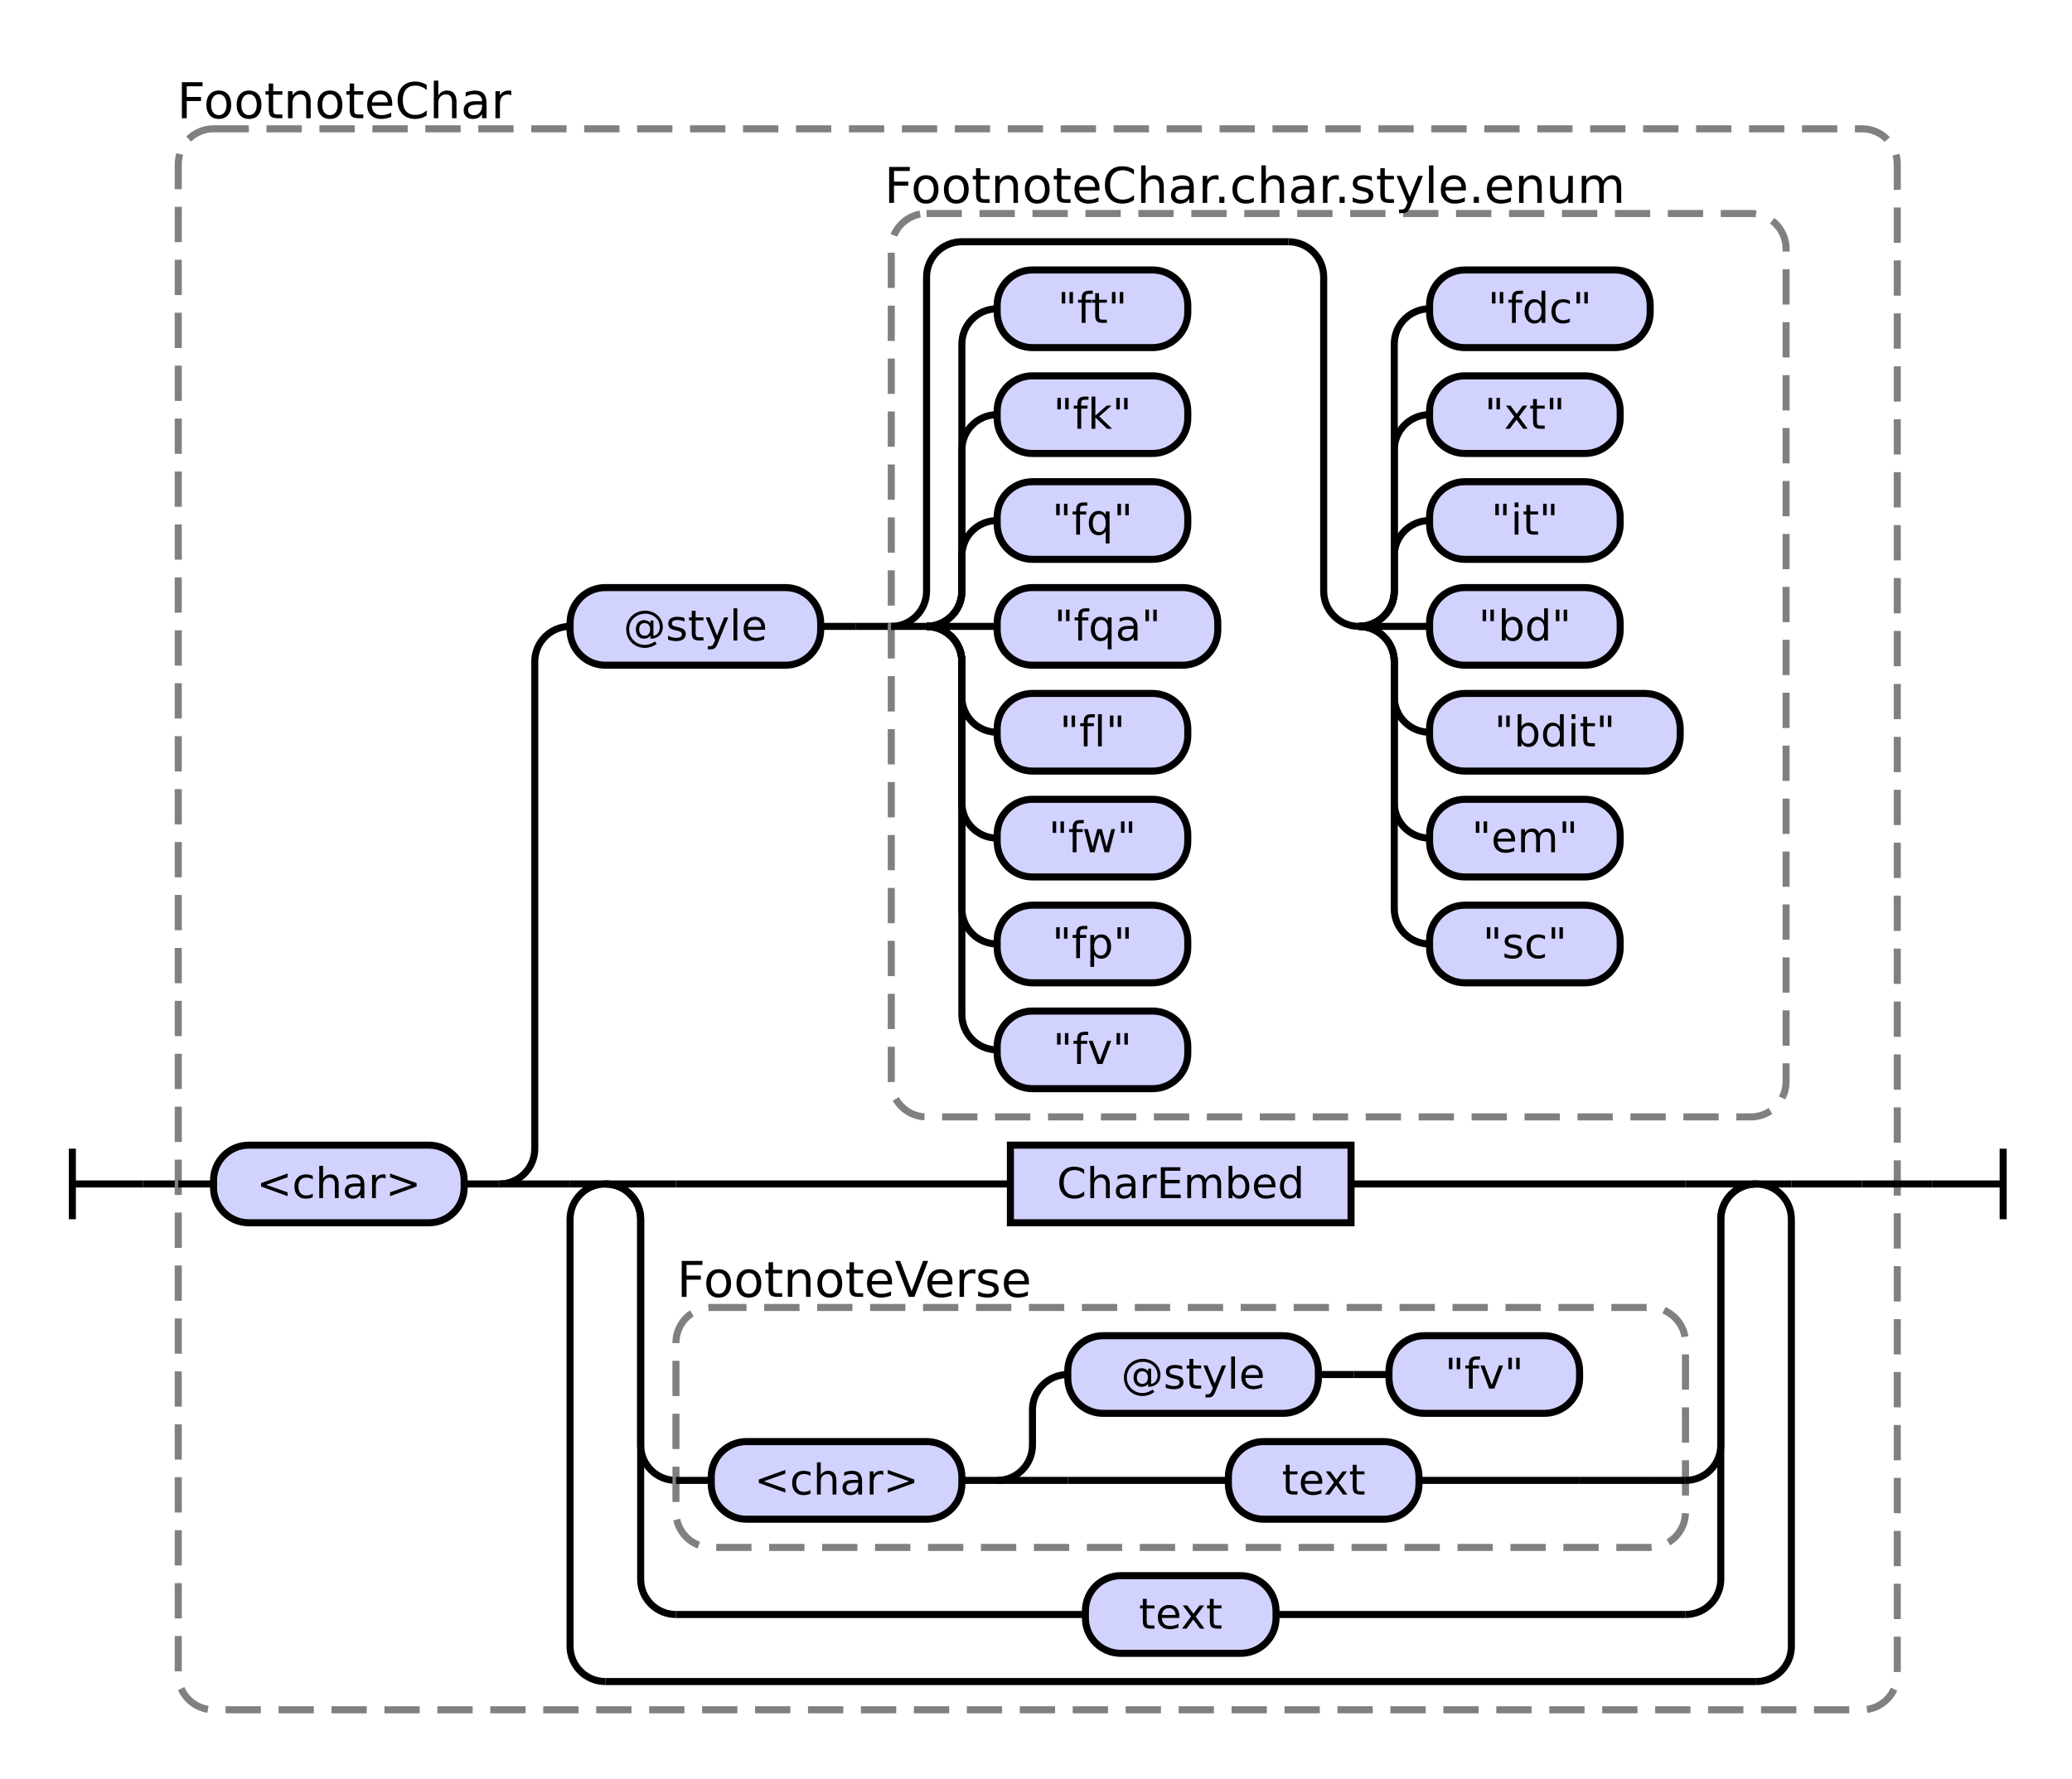
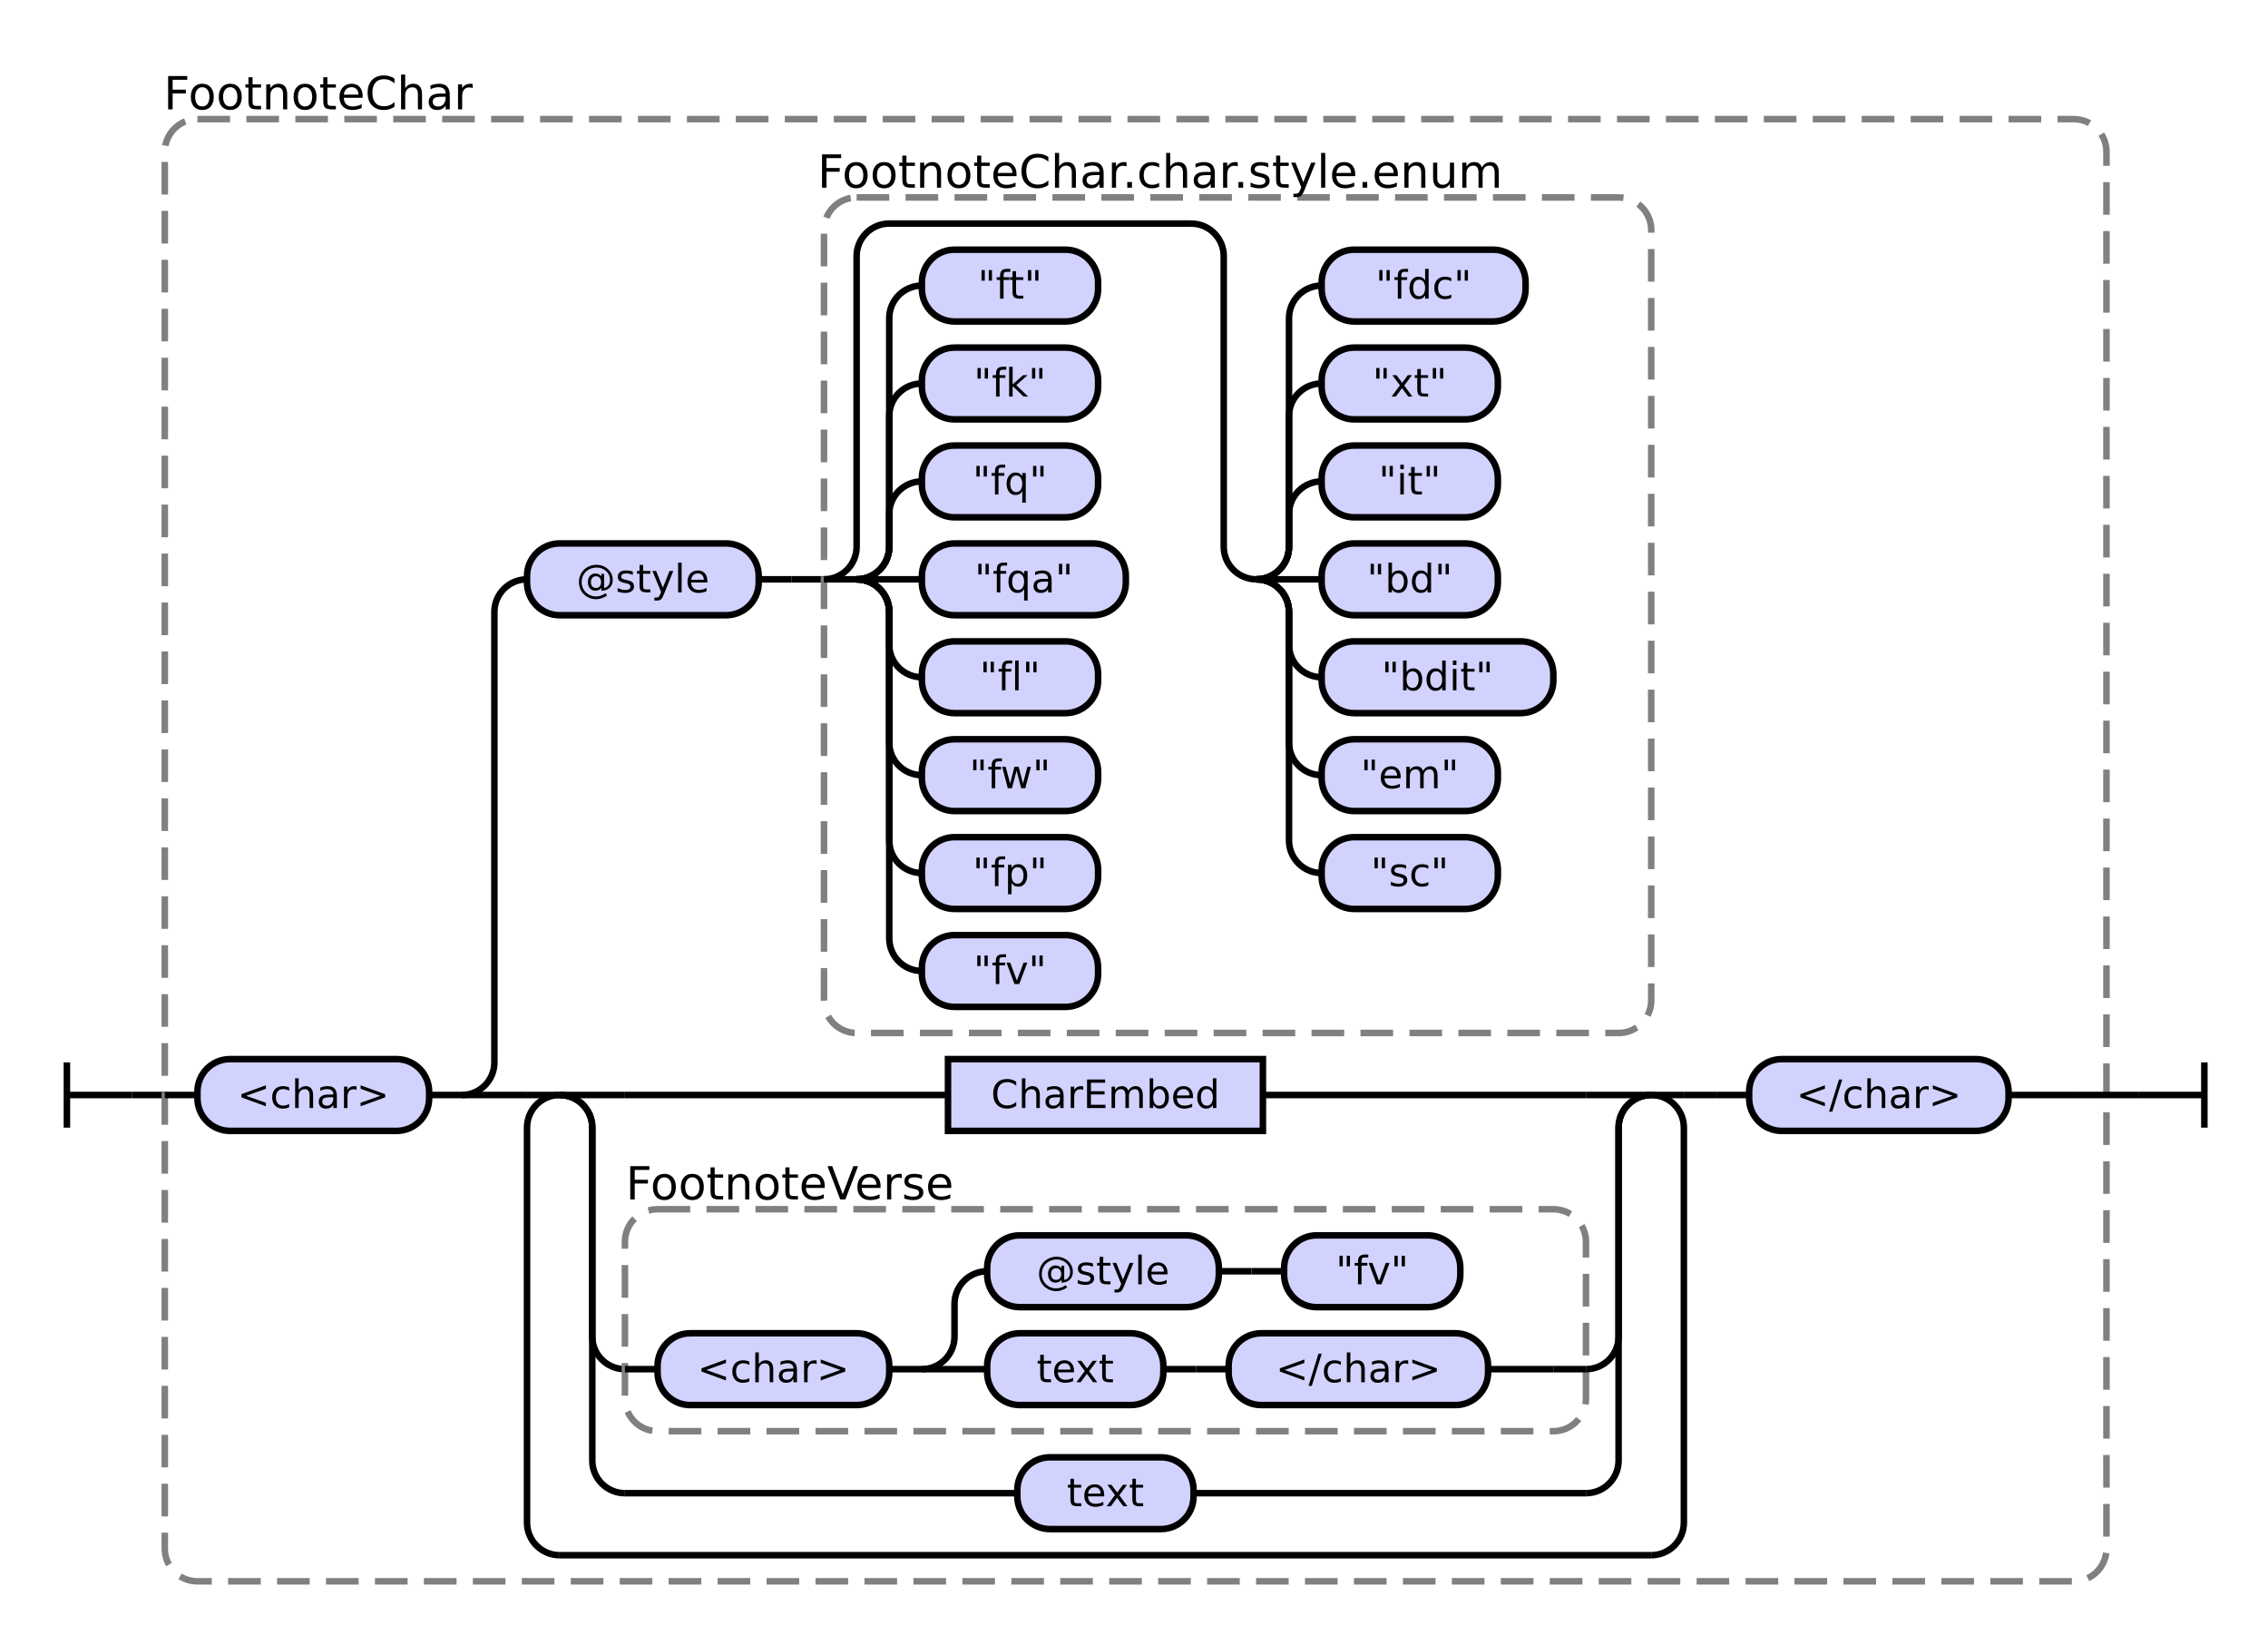
- <svg xmlns="http://www.w3.org/2000/svg" class="railroad-diagram" height="504" viewBox="0 0 587.0 504" width="587.0">
+ <svg xmlns="http://www.w3.org/2000/svg" class="railroad-diagram" height="504" viewBox="0 0 695.0 504" width="695.0">
  <g transform="translate(.5 .5)">
    <style>/*  */
    svg.railroad-diagram {
        background-color:hsl(30,20%,95%);
    }
    svg.railroad-diagram path {
        stroke-width: 2;
        stroke: black;
        fill: none;
    }
    svg.railroad-diagram text {
        font-size: 12px;
        text-anchor: middle;
        font-family: DejaVu Sans;
    }
    svg.railroad-diagram text.label {
        text-anchor:start;
    }
    svg.railroad-diagram text.comment {
        font-family: DejaVu Sans;
        font-size: 14px;
    }
    svg.railroad-diagram rect{
        stroke-width: 2;
        stroke:black;
        fill: rgb(210, 210, 255);
    }
    svg.railroad-diagram rect.group-box {
        stroke: gray;
        stroke-dasharray: 10 5;
        fill: none;
    }
    .terminal {
        font-family: DejaVu Sans;
    }

/*  */
</style>
    <g>
      <path d="M 20 325 v 20 m 0 -10 h 20" />
    </g>
    <path d="M 40 335 h 10" />
    <g>
      <path d="M 50 335 h 0.0" />
-       <path d="M 537.0 335 h 0.0" />
-       <rect class="group-box" height="448" rx="10" ry="10" width="487.0" x="50.0" y="36" />
+       <path d="M 645.0 335 h 0.0" />
+       <rect class="group-box" height="448" rx="10" ry="10" width="595.0" x="50.0" y="36" />
      <g>
        <path d="M 50.0 335 h 10.0" />
-         <path d="M 527.0 335 h 10.0" />
+         <path d="M 635.0 335 h 10.0" />
        <g class="terminal ">
          <path d="M 60.0 335 h 0.0" />
          <path d="M 131.0 335 h 0.0" />
          <rect height="22" rx="10" ry="10" width="71.0" x="60.0" y="324" />
          <text x="95.5" y="339">&lt;char&gt;</text>
        </g>
        <path d="M 131.0 335 h 10" />
        <g>
          <path d="M 141.0 335 h 0.0" />
-           <path d="M 527.0 335 h 0.0" />
+           <path d="M 635.0 335 h 0.0" />
          <path d="M 141.0 335 a 10 10 0 0 0 10 -10 v -138 a 10 10 0 0 1 10 -10" />
          <g>
            <path d="M 161.0 177 h 0.0" />
            <path d="M 505.5 177 h 0.0" />
            <g class="terminal ">
              <path d="M 161.0 177 h 0.0" />
              <path d="M 232.0 177 h 0.0" />
              <rect height="22" rx="10" ry="10" width="71.0" x="161.0" y="166" />
              <text x="196.5" y="181">@style</text>
            </g>
            <path d="M 232.0 177 h 10" />
            <path d="M 242.0 177 h 10" />
            <g>
              <path d="M 252.0 177 h 0.0" />
              <path d="M 505.5 177 h 0.0" />
              <rect class="group-box" height="256" rx="10" ry="10" width="253.5" x="252.0" y="60" />
              <g>
                <path d="M 252.0 177 h 0.0" />
                <path d="M 505.5 177 h 0.0" />
                <path d="M 252.0 177 a 10 10 0 0 0 10 -10 v -89 a 10 10 0 0 1 10 -10 h 92.5" />
                <path d="M 252.0 177 h 10" />
                <g>
                  <path d="M 262.0 177 h 0.0" />
                  <path d="M 262.0 177 a 10 10 0 0 0 10 -10 v -10 a 10 10 0 0 1 10 -10" />
                  <g class="terminal ">
                    <path d="M 282.0 147 h 0.0" />
                    <path d="M 336.0 147 h 0.0" />
                    <rect height="22" rx="10" ry="10" width="54.0" x="282.0" y="136" />
                    <text x="309.0" y="151">"fq"</text>
                  </g>
                  <path d="M 262.0 177 a 10 10 0 0 0 10 -10 v -40 a 10 10 0 0 1 10 -10" />
                  <g class="terminal ">
                    <path d="M 282.0 117 h 0.0" />
                    <path d="M 336.0 117 h 0.0" />
                    <rect height="22" rx="10" ry="10" width="54.0" x="282.0" y="106" />
                    <text x="309.0" y="121">"fk"</text>
                  </g>
                  <path d="M 262.0 177 a 10 10 0 0 0 10 -10 v -70 a 10 10 0 0 1 10 -10" />
                  <g class="terminal ">
                    <path d="M 282.0 87 h 0.0" />
                    <path d="M 336.0 87 h 0.0" />
                    <rect height="22" rx="10" ry="10" width="54.0" x="282.0" y="76" />
                    <text x="309.0" y="91">"ft"</text>
                  </g>
                  <path d="M 262.0 177 h 20" />
                  <g class="terminal ">
                    <path d="M 282.0 177 h 0.0" />
                    <path d="M 344.5 177 h 0.0" />
                    <rect height="22" rx="10" ry="10" width="62.5" x="282.0" y="166" />
                    <text x="313.25" y="181">"fqa"</text>
                  </g>
                  <path d="M 262.0 177 a 10 10 0 0 1 10 10 v 10 a 10 10 0 0 0 10 10" />
                  <g class="terminal ">
                    <path d="M 282.0 207 h 0.0" />
                    <path d="M 336.0 207 h 0.0" />
                    <rect height="22" rx="10" ry="10" width="54.0" x="282.0" y="196" />
                    <text x="309.0" y="211">"fl"</text>
                  </g>
                  <path d="M 262.0 177 a 10 10 0 0 1 10 10 v 40 a 10 10 0 0 0 10 10" />
                  <g class="terminal ">
                    <path d="M 282.0 237 h 0.0" />
                    <path d="M 336.0 237 h 0.0" />
                    <rect height="22" rx="10" ry="10" width="54.0" x="282.0" y="226" />
                    <text x="309.0" y="241">"fw"</text>
                  </g>
                  <path d="M 262.0 177 a 10 10 0 0 1 10 10 v 70 a 10 10 0 0 0 10 10" />
                  <g class="terminal ">
                    <path d="M 282.0 267 h 0.0" />
                    <path d="M 336.0 267 h 0.0" />
                    <rect height="22" rx="10" ry="10" width="54.0" x="282.0" y="256" />
                    <text x="309.0" y="271">"fp"</text>
                  </g>
                  <path d="M 262.0 177 a 10 10 0 0 1 10 10 v 100 a 10 10 0 0 0 10 10" />
                  <g class="terminal ">
                    <path d="M 282.0 297 h 0.0" />
                    <path d="M 336.0 297 h 0.0" />
                    <rect height="22" rx="10" ry="10" width="54.0" x="282.0" y="286" />
                    <text x="309.0" y="301">"fv"</text>
                  </g>
                </g>
                <path d="M 364.5 68 a 10 10 0 0 1 10 10 v 89 a 10 10 0 0 0 10 10" />
                <g>
                  <path d="M 384.5 177 h 0.0" />
                  <path d="M 384.5 177 a 10 10 0 0 0 10 -10 v -10 a 10 10 0 0 1 10 -10" />
                  <g class="terminal ">
                    <path d="M 404.5 147 h 0.0" />
                    <path d="M 458.5 147 h 0.0" />
                    <rect height="22" rx="10" ry="10" width="54.0" x="404.5" y="136" />
                    <text x="431.5" y="151">"it"</text>
                  </g>
                  <path d="M 384.5 177 a 10 10 0 0 0 10 -10 v -40 a 10 10 0 0 1 10 -10" />
                  <g class="terminal ">
                    <path d="M 404.5 117 h 0.0" />
                    <path d="M 458.5 117 h 0.0" />
                    <rect height="22" rx="10" ry="10" width="54.0" x="404.5" y="106" />
                    <text x="431.5" y="121">"xt"</text>
                  </g>
                  <path d="M 384.5 177 a 10 10 0 0 0 10 -10 v -70 a 10 10 0 0 1 10 -10" />
                  <g class="terminal ">
                    <path d="M 404.5 87 h 0.0" />
                    <path d="M 467.0 87 h 0.0" />
                    <rect height="22" rx="10" ry="10" width="62.5" x="404.5" y="76" />
                    <text x="435.75" y="91">"fdc"</text>
                  </g>
                  <path d="M 384.5 177 h 20" />
                  <g class="terminal ">
                    <path d="M 404.5 177 h 0.0" />
                    <path d="M 458.5 177 h 0.0" />
                    <rect height="22" rx="10" ry="10" width="54.0" x="404.5" y="166" />
                    <text x="431.5" y="181">"bd"</text>
                  </g>
                  <path d="M 384.5 177 a 10 10 0 0 1 10 10 v 10 a 10 10 0 0 0 10 10" />
                  <g class="terminal ">
                    <path d="M 404.5 207 h 0.0" />
                    <path d="M 475.5 207 h 0.0" />
                    <rect height="22" rx="10" ry="10" width="71.0" x="404.5" y="196" />
                    <text x="440.0" y="211">"bdit"</text>
                  </g>
                  <path d="M 384.5 177 a 10 10 0 0 1 10 10 v 40 a 10 10 0 0 0 10 10" />
                  <g class="terminal ">
                    <path d="M 404.5 237 h 0.0" />
                    <path d="M 458.5 237 h 0.0" />
                    <rect height="22" rx="10" ry="10" width="54.0" x="404.5" y="226" />
                    <text x="431.5" y="241">"em"</text>
                  </g>
                  <path d="M 384.5 177 a 10 10 0 0 1 10 10 v 70 a 10 10 0 0 0 10 10" />
                  <g class="terminal ">
                    <path d="M 404.5 267 h 0.0" />
                    <path d="M 458.5 267 h 0.0" />
                    <rect height="22" rx="10" ry="10" width="54.0" x="404.5" y="256" />
                    <text x="431.5" y="271">"sc"</text>
                  </g>
                </g>
              </g>
              <g class="non-terminal ">
                <path d="M 252.0 52 h 0.0" />
                <path d="M 458.0 52 h 0.0" />
                <text class="comment" x="355.0" y="57">FootnoteChar.char.style.enum</text>
              </g>
            </g>
          </g>
          <path d="M 141.0 335 h 20" />
          <g>
            <path d="M 161.0 335 h 0.0" />
-             <path d="M 507.0 335 h 0.0" />
-             <path d="M 161.0 335 h 10" />
+             <path d="M 615.0 335 h 0.0" />
            <g>
-               <path d="M 171.0 335 h 0.0" />
-               <path d="M 497.0 335 h 0.0" />
-               <path d="M 171.0 335 h 20" />
-               <g class="non-terminal ">
-                 <path d="M 191.0 335 h 94.75" />
-                 <path d="M 382.25 335 h 94.75" />
-                 <rect height="22" width="96.5" x="285.75" y="324" />
-                 <text x="334.0" y="339">CharEmbed</text>
+               <path d="M 161.0 335 h 0.0" />
+               <path d="M 515.5 335 h 0.0" />
+               <path d="M 161.0 335 h 10" />
+               <g>
+                 <path d="M 171.0 335 h 0.0" />
+                 <path d="M 505.5 335 h 0.0" />
+                 <path d="M 171.0 335 h 20" />
+                 <g class="non-terminal ">
+                   <path d="M 191.0 335 h 99.0" />
+                   <path d="M 386.5 335 h 99.0" />
+                   <rect height="22" width="96.5" x="290.0" y="324" />
+                   <text x="338.25" y="339">CharEmbed</text>
+                 </g>
+                 <path d="M 485.5 335 h 20" />
+                 <path d="M 171.0 335 a 10 10 0 0 1 10 10 v 64 a 10 10 0 0 0 10 10" />
+                 <g>
+                   <path d="M 191.0 419 h 0.0" />
+                   <path d="M 485.5 419 h 0.0" />
+                   <rect class="group-box" height="68" rx="10" ry="10" width="294.5" x="191.0" y="370" />
+                   <g>
+                     <path d="M 191.0 419 h 10.0" />
+                     <path d="M 475.5 419 h 10.0" />
+                     <g class="terminal ">
+                       <path d="M 201.0 419 h 0.0" />
+                       <path d="M 272.0 419 h 0.0" />
+                       <rect height="22" rx="10" ry="10" width="71.0" x="201.0" y="408" />
+                       <text x="236.5" y="423">&lt;char&gt;</text>
+                     </g>
+                     <path d="M 272.0 419 h 10" />
+                     <g>
+                       <path d="M 282.0 419 h 0.0" />
+                       <path d="M 475.5 419 h 0.0" />
+                       <path d="M 282.0 419 a 10 10 0 0 0 10 -10 v -10 a 10 10 0 0 1 10 -10" />
+                       <g>
+                         <path d="M 302.0 389 h 0.0" />
+                         <path d="M 447.0 389 h 0.0" />
+                         <g class="terminal ">
+                           <path d="M 302.0 389 h 0.0" />
+                           <path d="M 373.0 389 h 0.0" />
+                           <rect height="22" rx="10" ry="10" width="71.0" x="302.0" y="378" />
+                           <text x="337.5" y="393">@style</text>
+                         </g>
+                         <path d="M 373.0 389 h 10" />
+                         <path d="M 383.0 389 h 10" />
+                         <g class="terminal ">
+                           <path d="M 393.0 389 h 0.0" />
+                           <path d="M 447.0 389 h 0.0" />
+                           <rect height="22" rx="10" ry="10" width="54.0" x="393.0" y="378" />
+                           <text x="420.0" y="393">"fv"</text>
+                         </g>
+                       </g>
+                       <path d="M 282.0 419 h 20" />
+                       <g>
+                         <path d="M 302.0 419 h 0.0" />
+                         <path d="M 455.5 419 h 0.0" />
+                         <g class="terminal ">
+                           <path d="M 302.0 419 h 0.0" />
+                           <path d="M 356.0 419 h 0.0" />
+                           <rect height="22" rx="10" ry="10" width="54.0" x="302.0" y="408" />
+                           <text x="329.0" y="423">text</text>
+                         </g>
+                         <path d="M 356.0 419 h 10" />
+                         <path d="M 366.0 419 h 10" />
+                         <g class="terminal ">
+                           <path d="M 376.0 419 h 0.0" />
+                           <path d="M 455.5 419 h 0.0" />
+                           <rect height="22" rx="10" ry="10" width="79.5" x="376.0" y="408" />
+                           <text x="415.75" y="423">&lt;/char&gt;</text>
+                         </g>
+                       </g>
+                       <path d="M 455.5 419 h 20" />
+                     </g>
+                   </g>
+                   <g class="non-terminal ">
+                     <path d="M 191.0 362 h 0.0" />
+                     <path d="M 292.0 362 h 0.0" />
+                     <text class="comment" x="241.5" y="367">FootnoteVerse</text>
+                   </g>
+                 </g>
+                 <path d="M 485.5 419 a 10 10 0 0 0 10 -10 v -64 a 10 10 0 0 1 10 -10" />
+                 <path d="M 171.0 335 a 10 10 0 0 1 10 10 v 102 a 10 10 0 0 0 10 10" />
+                 <g class="terminal ">
+                   <path d="M 191.0 457 h 120.25" />
+                   <path d="M 365.25 457 h 120.25" />
+                   <rect height="22" rx="10" ry="10" width="54.0" x="311.25" y="446" />
+                   <text x="338.25" y="461">text</text>
+                 </g>
+                 <path d="M 485.5 457 a 10 10 0 0 0 10 -10 v -102 a 10 10 0 0 1 10 -10" />
              </g>
-               <path d="M 477.0 335 h 20" />
-               <path d="M 171.0 335 a 10 10 0 0 1 10 10 v 64 a 10 10 0 0 0 10 10" />
+               <path d="M 505.5 335 h 10" />
+               <path d="M 171.0 335 a 10 10 0 0 0 -10 10 v 121 a 10 10 0 0 0 10 10" />
              <g>
-                 <path d="M 191.0 419 h 0.0" />
-                 <path d="M 477.0 419 h 0.0" />
-                 <rect class="group-box" height="68" rx="10" ry="10" width="286.0" x="191.0" y="370" />
-                 <g>
-                   <path d="M 191.0 419 h 10.0" />
-                   <path d="M 467.0 419 h 10.0" />
-                   <g class="terminal ">
-                     <path d="M 201.0 419 h 0.0" />
-                     <path d="M 272.0 419 h 0.0" />
-                     <rect height="22" rx="10" ry="10" width="71.0" x="201.0" y="408" />
-                     <text x="236.5" y="423">&lt;char&gt;</text>
-                   </g>
-                   <path d="M 272.0 419 h 10" />
-                   <g>
-                     <path d="M 282.0 419 h 0.0" />
-                     <path d="M 467.0 419 h 0.0" />
-                     <path d="M 282.0 419 a 10 10 0 0 0 10 -10 v -10 a 10 10 0 0 1 10 -10" />
-                     <g>
-                       <path d="M 302.0 389 h 0.0" />
-                       <path d="M 447.0 389 h 0.0" />
-                       <g class="terminal ">
-                         <path d="M 302.0 389 h 0.0" />
-                         <path d="M 373.0 389 h 0.0" />
-                         <rect height="22" rx="10" ry="10" width="71.0" x="302.0" y="378" />
-                         <text x="337.5" y="393">@style</text>
-                       </g>
-                       <path d="M 373.0 389 h 10" />
-                       <path d="M 383.0 389 h 10" />
-                       <g class="terminal ">
-                         <path d="M 393.0 389 h 0.0" />
-                         <path d="M 447.0 389 h 0.0" />
-                         <rect height="22" rx="10" ry="10" width="54.0" x="393.0" y="378" />
-                         <text x="420.0" y="393">"fv"</text>
-                       </g>
-                     </g>
-                     <path d="M 282.0 419 h 20" />
-                     <g class="terminal ">
-                       <path d="M 302.0 419 h 45.5" />
-                       <path d="M 401.5 419 h 45.5" />
-                       <rect height="22" rx="10" ry="10" width="54.0" x="347.5" y="408" />
-                       <text x="374.5" y="423">text</text>
-                     </g>
-                     <path d="M 447.0 419 h 20" />
-                   </g>
-                 </g>
-                 <g class="non-terminal ">
-                   <path d="M 191.0 362 h 0.0" />
-                   <path d="M 292.0 362 h 0.0" />
-                   <text class="comment" x="241.5" y="367">FootnoteVerse</text>
-                 </g>
+                 <path d="M 171.0 476 h 334.5" />
              </g>
-               <path d="M 477.0 419 a 10 10 0 0 0 10 -10 v -64 a 10 10 0 0 1 10 -10" />
-               <path d="M 171.0 335 a 10 10 0 0 1 10 10 v 102 a 10 10 0 0 0 10 10" />
-               <g class="terminal ">
-                 <path d="M 191.0 457 h 116.0" />
-                 <path d="M 361.0 457 h 116.0" />
-                 <rect height="22" rx="10" ry="10" width="54.0" x="307.0" y="446" />
-                 <text x="334.0" y="461">text</text>
-               </g>
-               <path d="M 477.0 457 a 10 10 0 0 0 10 -10 v -102 a 10 10 0 0 1 10 -10" />
+               <path d="M 505.5 476 a 10 10 0 0 0 10 -10 v -121 a 10 10 0 0 0 -10 -10" />
            </g>
-             <path d="M 497.0 335 h 10" />
-             <path d="M 171.0 335 a 10 10 0 0 0 -10 10 v 121 a 10 10 0 0 0 10 10" />
-             <g>
-               <path d="M 171.0 476 h 326.0" />
+             <path d="M 515.5 335 h 10" />
+             <path d="M 525.5 335 h 10" />
+             <g class="terminal ">
+               <path d="M 535.5 335 h 0.0" />
+               <path d="M 615.0 335 h 0.0" />
+               <rect height="22" rx="10" ry="10" width="79.5" x="535.5" y="324" />
+               <text x="575.25" y="339">&lt;/char&gt;</text>
            </g>
-             <path d="M 497.0 476 a 10 10 0 0 0 10 -10 v -121 a 10 10 0 0 0 -10 -10" />
          </g>
-           <path d="M 507.0 335 h 20" />
+           <path d="M 615.0 335 h 20" />
        </g>
      </g>
      <g class="non-terminal ">
        <path d="M 50.0 28 h 0.0" />
        <path d="M 144.0 28 h 0.0" />
        <text class="comment" x="97.0" y="33">FootnoteChar</text>
      </g>
    </g>
-     <path d="M 537.0 335 h 10" />
-     <path d="M 547.0 335 h 20 m 0 -10 v 20" />
+     <path d="M 645.0 335 h 10" />
+     <path d="M 655.0 335 h 20 m 0 -10 v 20" />
  </g>
</svg>
